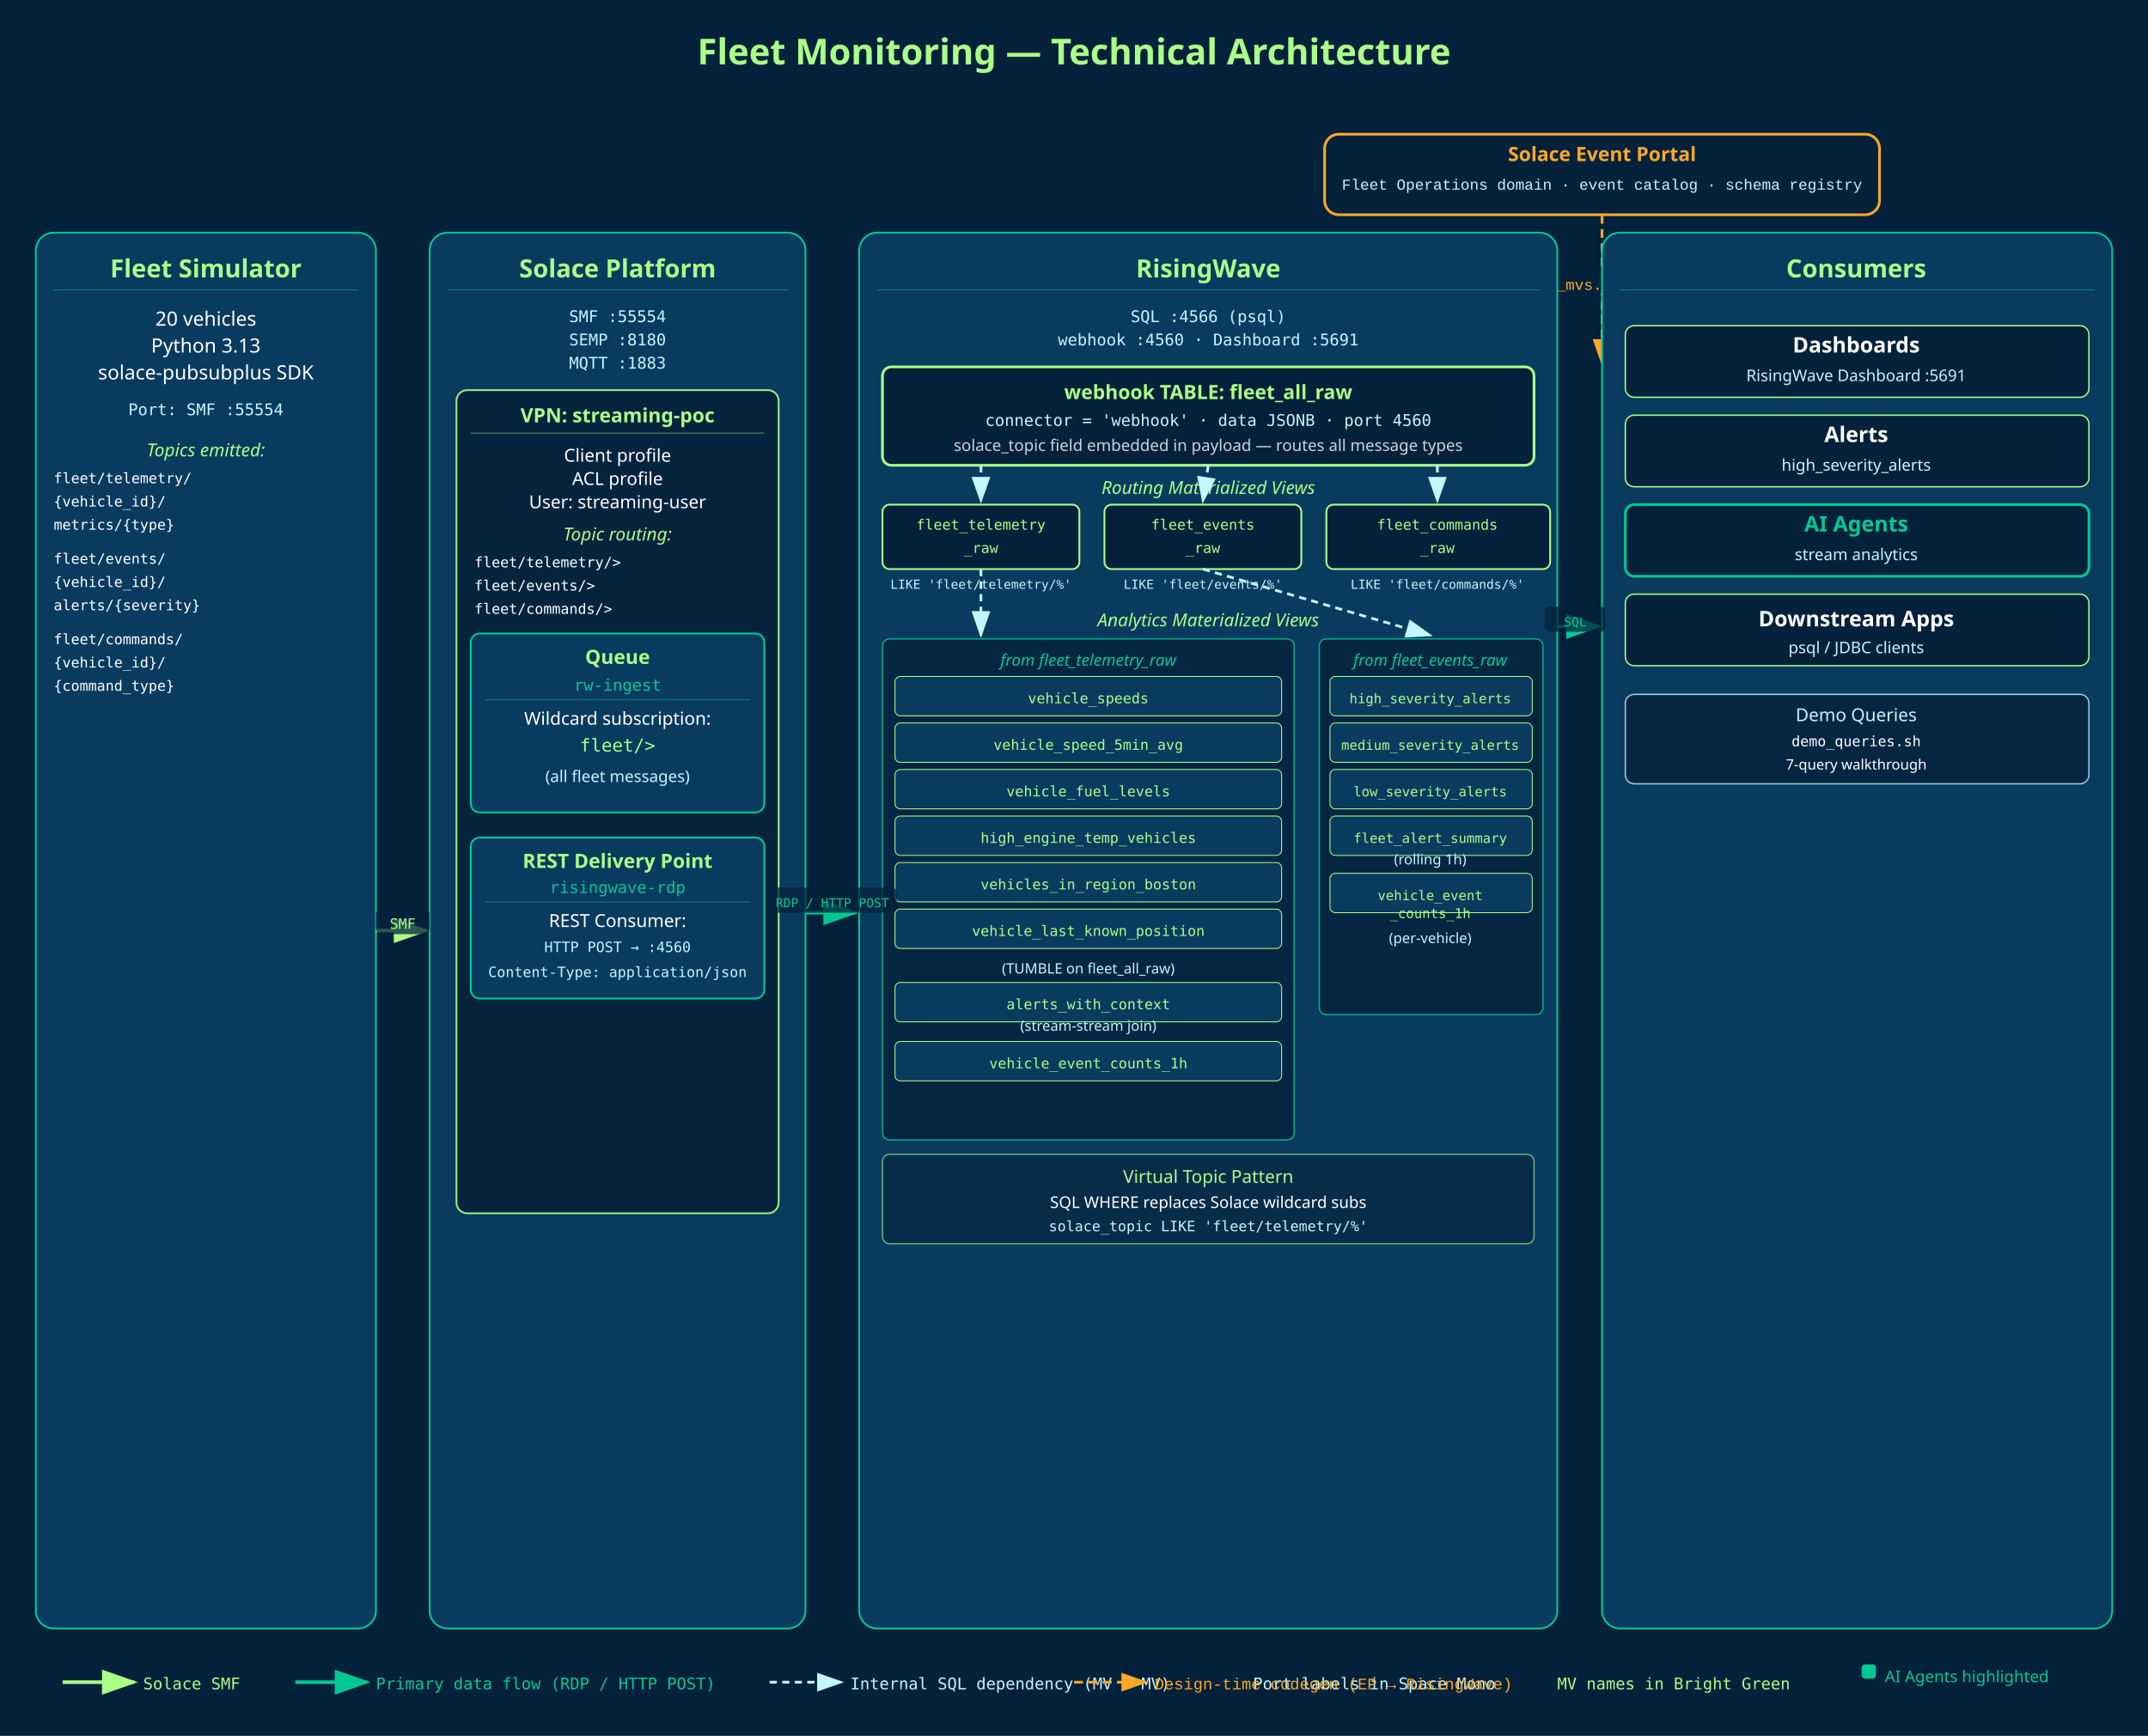
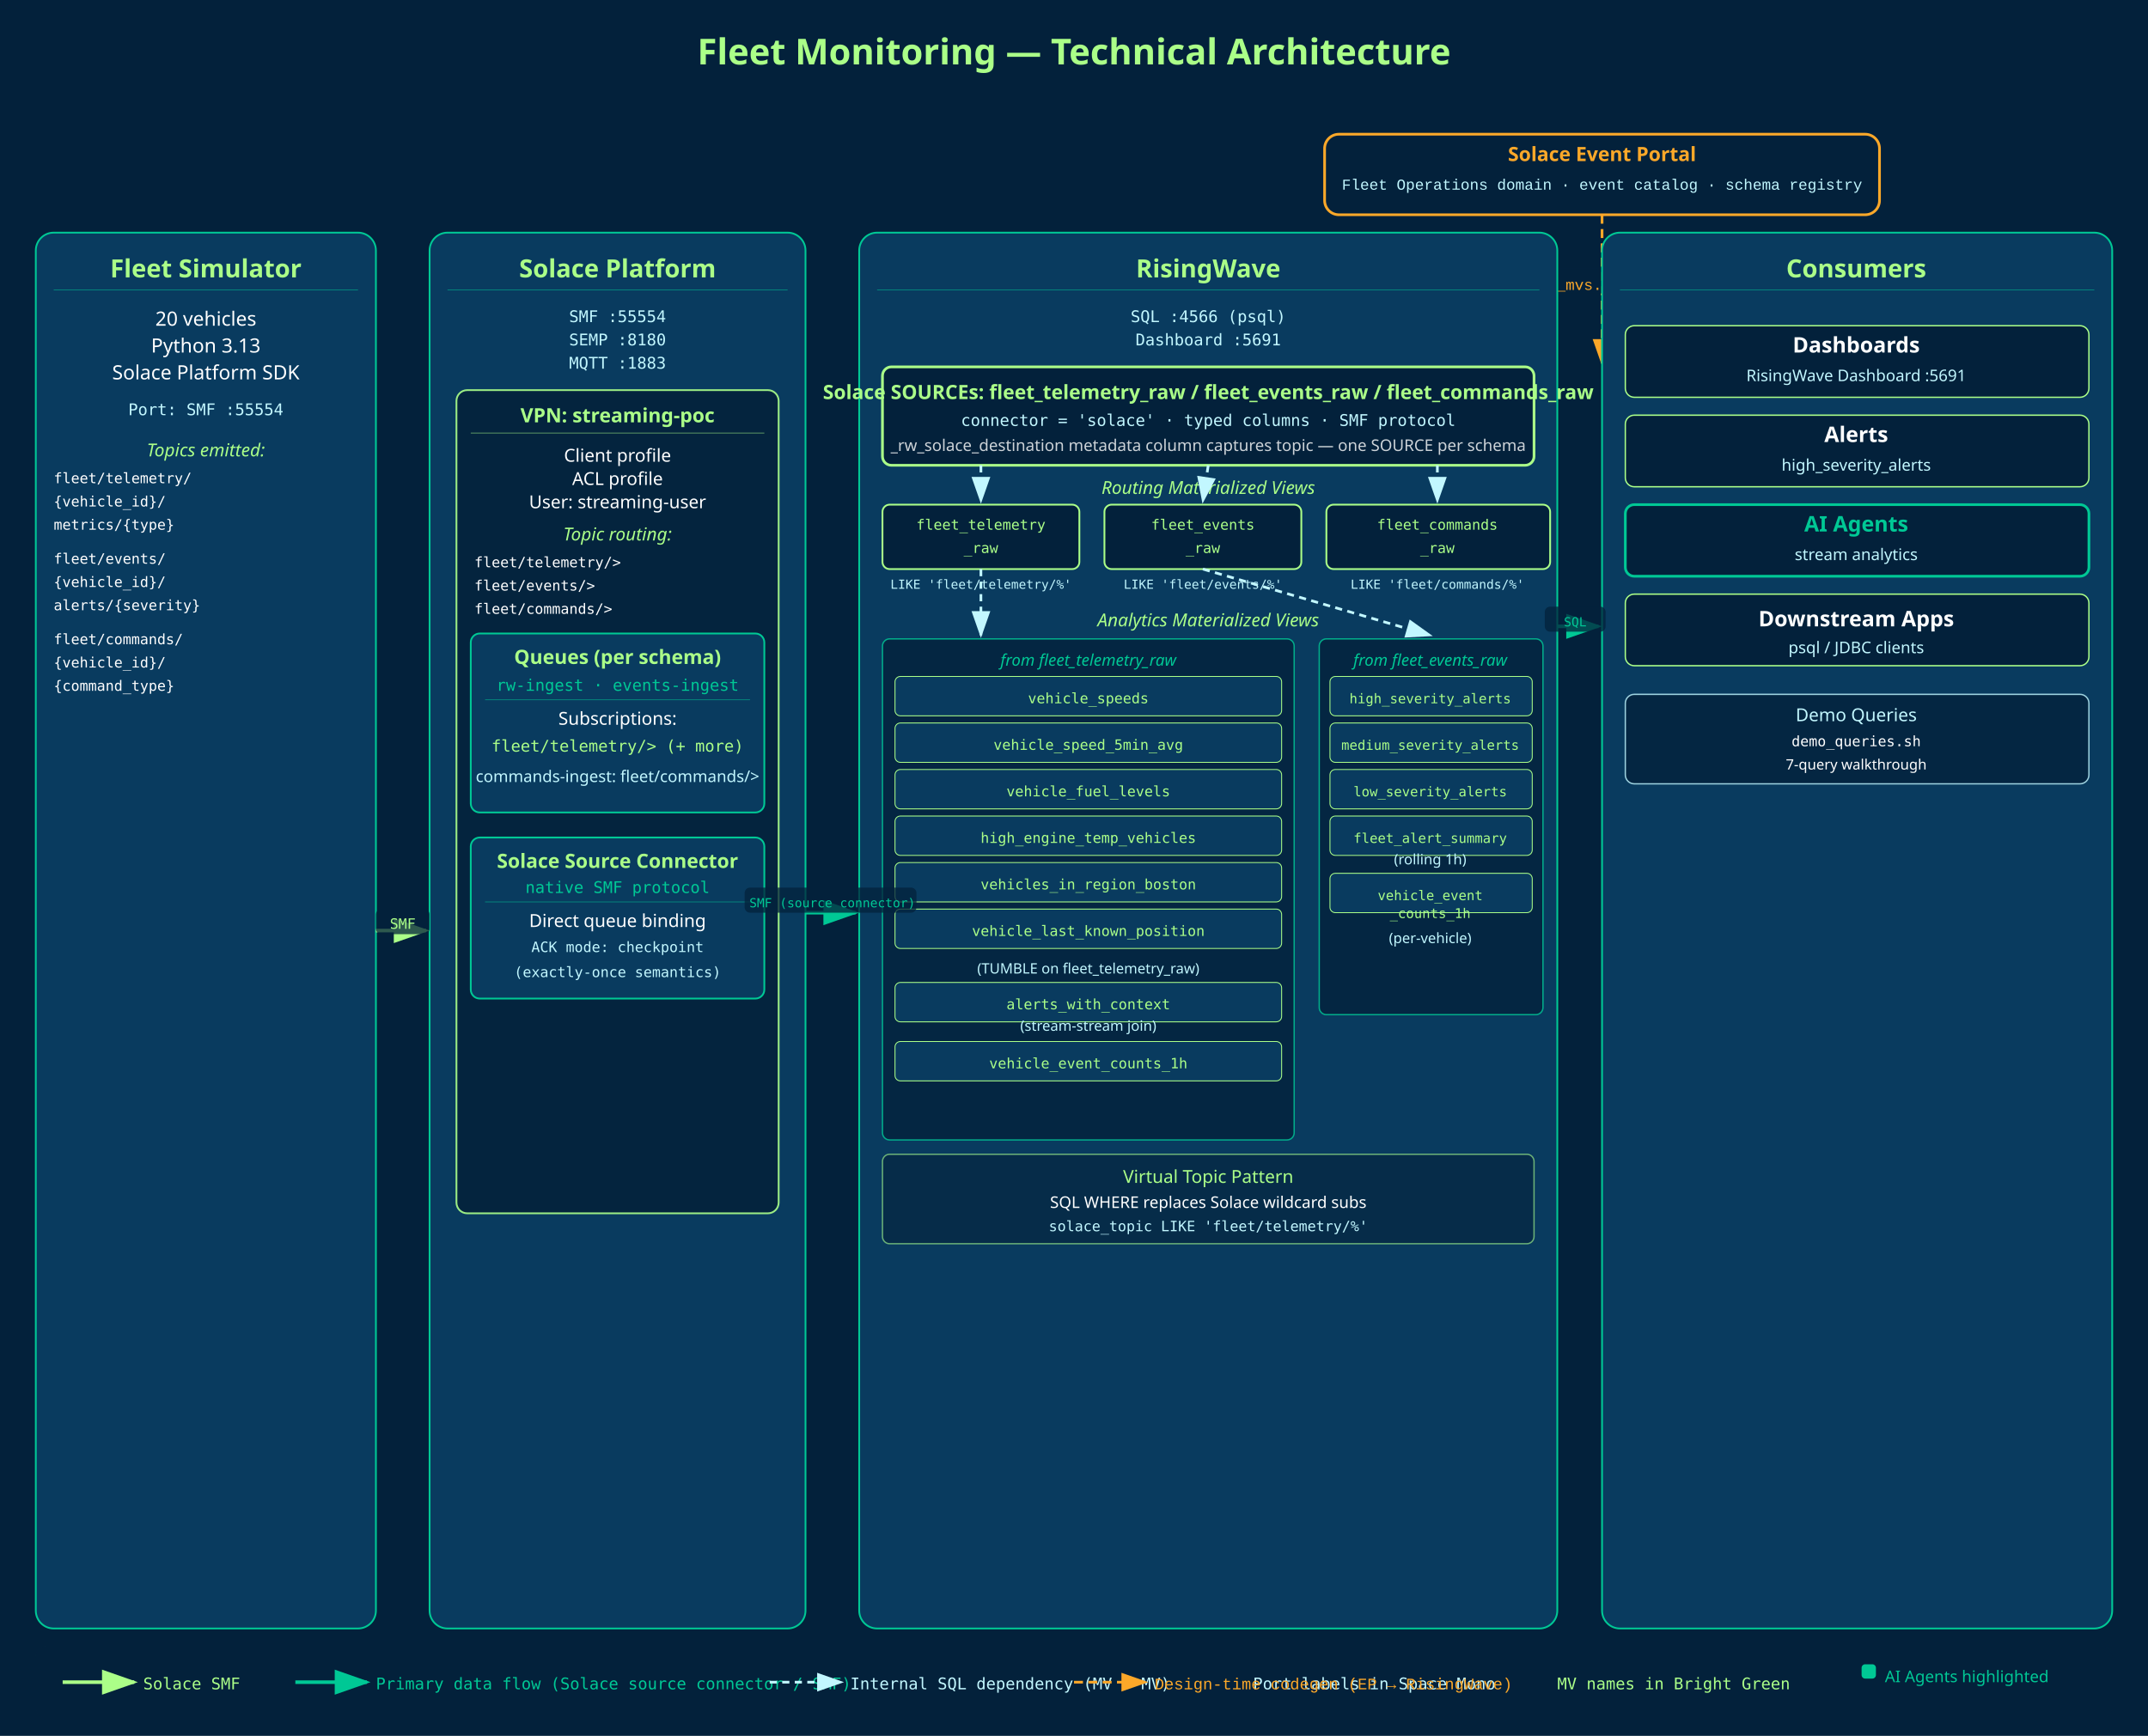
<svg xmlns="http://www.w3.org/2000/svg" width="1200" height="970" viewBox="0 0 1200 970">
  <defs>
    <marker id="arrow-green" markerWidth="10" markerHeight="7" refX="9" refY="3.5" orient="auto">
      <polygon points="0 0, 10 3.5, 0 7" fill="#00C895" />
    </marker>
    <marker id="arrow-bright-green" markerWidth="10" markerHeight="7" refX="9" refY="3.5" orient="auto">
      <polygon points="0 0, 10 3.5, 0 7" fill="#ABFF88" />
    </marker>
    <marker id="arrow-sky-blue" markerWidth="10" markerHeight="7" refX="9" refY="3.5" orient="auto">
      <polygon points="0 0, 10 3.5, 0 7" fill="#C2F7FF" />
    </marker>
    <marker id="arrow-orange" markerWidth="10" markerHeight="7" refX="9" refY="3.5" orient="auto">
      <polygon points="0 0, 10 3.5, 0 7" fill="#FCA829" />
    </marker>
  </defs>
  <rect width="1200" height="970" fill="#03213B" />
  <text x="600" y="36" font-family="'Figtree','Segoe UI',sans-serif" font-weight="bold" font-size="20" fill="#ABFF88" text-anchor="middle">Fleet Monitoring — Technical Architecture</text>
  <rect x="740" y="75" width="310" height="45" rx="8" fill="#03213B" stroke="#FCA829" stroke-width="1.5" />
  <text x="895" y="90" font-family="'Figtree','Segoe UI',sans-serif" font-weight="bold" font-size="11" fill="#FCA829" text-anchor="middle">Solace Event Portal</text>
  <text x="895" y="106" font-family="'Courier New','Space Mono',monospace" font-size="8.5" fill="#C2F7FF" text-anchor="middle">Fleet Operations domain · event catalog · schema registry</text>
  <line x1="895" y1="120" x2="895" y2="203" stroke="#FCA829" stroke-width="1.5" stroke-dasharray="5,3" marker-end="url(#arrow-orange)" />
  <rect x="827" y="150" width="136" height="14" rx="3" fill="#03213B" opacity="0.85" />
  <text x="895" y="162" font-family="'Courier New','Space Mono',monospace" font-size="8.5" fill="#FCA829" text-anchor="middle">generate_mvs.py → init.sql</text>
  <rect x="20" y="130" width="190" height="780" rx="10" fill="#093B5F" stroke="#00C895" stroke-width="1" />
  <text x="115" y="155" font-family="'Figtree','Segoe UI',sans-serif" font-weight="bold" font-size="14" fill="#ABFF88" text-anchor="middle">Fleet Simulator</text>
  <line x1="30" y1="162" x2="200" y2="162" stroke="#00C895" stroke-width="0.5" opacity="0.5" />
  <text x="115" y="182" font-family="'Figtree','Segoe UI',sans-serif" font-size="11" fill="#FFFFFF" text-anchor="middle">20 vehicles</text>
  <text x="115" y="197" font-family="'Figtree','Segoe UI',sans-serif" font-size="11" fill="#FFFFFF" text-anchor="middle">Python 3.13</text>
-   <text x="115" y="212" font-family="'Figtree','Segoe UI',sans-serif" font-size="11" fill="#FFFFFF" text-anchor="middle">solace-pubsubplus SDK</text>
+   <text x="115" y="212" font-family="'Figtree','Segoe UI',sans-serif" font-size="11" fill="#FFFFFF" text-anchor="middle">Solace Platform SDK</text>
  <text x="115" y="232" font-family="'Space Mono','Cascadia Mono',monospace" font-size="9" fill="#C2F7FF" text-anchor="middle">Port: SMF :55554</text>
  <text x="115" y="255" font-family="'Figtree','Segoe UI',sans-serif" font-size="10" fill="#ABFF88" text-anchor="middle" font-style="italic">Topics emitted:</text>
  <text x="30" y="270" font-family="'Space Mono','Cascadia Mono',monospace" font-size="8" fill="#FFFFFF">fleet/telemetry/</text>
  <text x="30" y="283" font-family="'Space Mono','Cascadia Mono',monospace" font-size="8" fill="#FFFFFF">  {vehicle_id}/</text>
  <text x="30" y="296" font-family="'Space Mono','Cascadia Mono',monospace" font-size="8" fill="#FFFFFF">  metrics/{type}</text>
  <text x="30" y="315" font-family="'Space Mono','Cascadia Mono',monospace" font-size="8" fill="#FFFFFF">fleet/events/</text>
  <text x="30" y="328" font-family="'Space Mono','Cascadia Mono',monospace" font-size="8" fill="#FFFFFF">  {vehicle_id}/</text>
  <text x="30" y="341" font-family="'Space Mono','Cascadia Mono',monospace" font-size="8" fill="#FFFFFF">  alerts/{severity}</text>
  <text x="30" y="360" font-family="'Space Mono','Cascadia Mono',monospace" font-size="8" fill="#FFFFFF">fleet/commands/</text>
  <text x="30" y="373" font-family="'Space Mono','Cascadia Mono',monospace" font-size="8" fill="#FFFFFF">  {vehicle_id}/</text>
  <text x="30" y="386" font-family="'Space Mono','Cascadia Mono',monospace" font-size="8" fill="#FFFFFF">  {command_type}</text>
  <rect x="240" y="130" width="210" height="780" rx="10" fill="#093B5F" stroke="#00C895" stroke-width="1" />
  <text x="345" y="155" font-family="'Figtree','Segoe UI',sans-serif" font-weight="bold" font-size="14" fill="#ABFF88" text-anchor="middle">Solace Platform</text>
  <line x1="250" y1="162" x2="440" y2="162" stroke="#00C895" stroke-width="0.5" opacity="0.5" />
  <text x="345" y="180" font-family="'Space Mono','Cascadia Mono',monospace" font-size="9" fill="#C2F7FF" text-anchor="middle">SMF :55554</text>
  <text x="345" y="193" font-family="'Space Mono','Cascadia Mono',monospace" font-size="9" fill="#C2F7FF" text-anchor="middle">SEMP :8180</text>
  <text x="345" y="206" font-family="'Space Mono','Cascadia Mono',monospace" font-size="9" fill="#C2F7FF" text-anchor="middle">MQTT :1883</text>
  <rect x="255" y="218" width="180" height="460" rx="6" fill="#03213B" stroke="#ABFF88" stroke-width="1" opacity="0.9" />
  <text x="345" y="236" font-family="'Figtree','Segoe UI',sans-serif" font-weight="bold" font-size="11" fill="#ABFF88" text-anchor="middle">VPN: streaming-poc</text>
  <line x1="263" y1="242" x2="427" y2="242" stroke="#ABFF88" stroke-width="0.5" opacity="0.5" />
  <text x="345" y="258" font-family="'Figtree','Segoe UI',sans-serif" font-size="10" fill="#FFFFFF" text-anchor="middle">Client profile</text>
  <text x="345" y="271" font-family="'Figtree','Segoe UI',sans-serif" font-size="10" fill="#FFFFFF" text-anchor="middle">ACL profile</text>
  <text x="345" y="284" font-family="'Figtree','Segoe UI',sans-serif" font-size="10" fill="#FFFFFF" text-anchor="middle">User: streaming-user</text>
  <text x="345" y="302" font-family="'Figtree','Segoe UI',sans-serif" font-size="10" fill="#ABFF88" text-anchor="middle" font-style="italic">Topic routing:</text>
  <text x="265" y="317" font-family="'Space Mono','Cascadia Mono',monospace" font-size="8" fill="#FFFFFF">fleet/telemetry/&gt;</text>
  <text x="265" y="330" font-family="'Space Mono','Cascadia Mono',monospace" font-size="8" fill="#FFFFFF">fleet/events/&gt;</text>
  <text x="265" y="343" font-family="'Space Mono','Cascadia Mono',monospace" font-size="8" fill="#FFFFFF">fleet/commands/&gt;</text>
  <rect x="263" y="354" width="164" height="100" rx="5" fill="#093B5F" stroke="#00C895" stroke-width="1" />
-   <text x="345" y="371" font-family="'Figtree','Segoe UI',sans-serif" font-weight="bold" font-size="11" fill="#ABFF88" text-anchor="middle">Queue</text>
-   <text x="345" y="386" font-family="'Space Mono','Cascadia Mono',monospace" font-size="9" fill="#00C895" text-anchor="middle">rw-ingest</text>
+   <text x="345" y="371" font-family="'Figtree','Segoe UI',sans-serif" font-weight="bold" font-size="11" fill="#ABFF88" text-anchor="middle">Queues (per schema)</text>
+   <text x="345" y="386" font-family="'Space Mono','Cascadia Mono',monospace" font-size="9" fill="#00C895" text-anchor="middle">rw-ingest · events-ingest</text>
  <line x1="271" y1="391" x2="419" y2="391" stroke="#00C895" stroke-width="0.5" opacity="0.5" />
-   <text x="345" y="405" font-family="'Figtree','Segoe UI',sans-serif" font-size="10" fill="#FFFFFF" text-anchor="middle">Wildcard subscription:</text>
-   <text x="345" y="420" font-family="'Space Mono','Cascadia Mono',monospace" font-size="10" fill="#ABFF88" text-anchor="middle">fleet/&gt;</text>
-   <text x="345" y="437" font-family="'Figtree','Segoe UI',sans-serif" font-size="9" fill="#C2F7FF" text-anchor="middle">(all fleet messages)</text>
+   <text x="345" y="405" font-family="'Figtree','Segoe UI',sans-serif" font-size="10" fill="#FFFFFF" text-anchor="middle">Subscriptions:</text>
+   <text x="345" y="420" font-family="'Space Mono','Cascadia Mono',monospace" font-size="9" fill="#ABFF88" text-anchor="middle">fleet/telemetry/&gt; (+ more)</text>
+   <text x="345" y="437" font-family="'Figtree','Segoe UI',sans-serif" font-size="9" fill="#C2F7FF" text-anchor="middle">commands-ingest: fleet/commands/&gt;</text>
  <rect x="263" y="468" width="164" height="90" rx="5" fill="#093B5F" stroke="#00C895" stroke-width="1" />
-   <text x="345" y="485" font-family="'Figtree','Segoe UI',sans-serif" font-weight="bold" font-size="11" fill="#ABFF88" text-anchor="middle">REST Delivery Point</text>
-   <text x="345" y="499" font-family="'Space Mono','Cascadia Mono',monospace" font-size="9" fill="#00C895" text-anchor="middle">risingwave-rdp</text>
+   <text x="345" y="485" font-family="'Figtree','Segoe UI',sans-serif" font-weight="bold" font-size="11" fill="#ABFF88" text-anchor="middle">Solace Source Connector</text>
+   <text x="345" y="499" font-family="'Space Mono','Cascadia Mono',monospace" font-size="9" fill="#00C895" text-anchor="middle">native SMF protocol</text>
  <line x1="271" y1="504" x2="419" y2="504" stroke="#00C895" stroke-width="0.5" opacity="0.5" />
-   <text x="345" y="518" font-family="'Figtree','Segoe UI',sans-serif" font-size="10" fill="#FFFFFF" text-anchor="middle">REST Consumer:</text>
-   <text x="345" y="532" font-family="'Space Mono','Cascadia Mono',monospace" font-size="8" fill="#C2F7FF" text-anchor="middle">HTTP POST → :4560</text>
-   <text x="345" y="546" font-family="'Space Mono','Cascadia Mono',monospace" font-size="8" fill="#C2F7FF" text-anchor="middle">Content-Type: application/json</text>
+   <text x="345" y="518" font-family="'Figtree','Segoe UI',sans-serif" font-size="10" fill="#FFFFFF" text-anchor="middle">Direct queue binding</text>
+   <text x="345" y="532" font-family="'Space Mono','Cascadia Mono',monospace" font-size="8" fill="#C2F7FF" text-anchor="middle">ACK mode: checkpoint</text>
+   <text x="345" y="546" font-family="'Space Mono','Cascadia Mono',monospace" font-size="8" fill="#C2F7FF" text-anchor="middle">(exactly-once semantics)</text>
  <rect x="480" y="130" width="390" height="780" rx="10" fill="#093B5F" stroke="#00C895" stroke-width="1" />
  <text x="675" y="155" font-family="'Figtree','Segoe UI',sans-serif" font-weight="bold" font-size="14" fill="#ABFF88" text-anchor="middle">RisingWave</text>
  <line x1="490" y1="162" x2="860" y2="162" stroke="#00C895" stroke-width="0.5" opacity="0.5" />
  <text x="675" y="180" font-family="'Space Mono','Cascadia Mono',monospace" font-size="9" fill="#C2F7FF" text-anchor="middle">SQL :4566 (psql)</text>
-   <text x="675" y="193" font-family="'Space Mono','Cascadia Mono',monospace" font-size="9" fill="#C2F7FF" text-anchor="middle">webhook :4560 · Dashboard :5691</text>
+   <text x="675" y="193" font-family="'Space Mono','Cascadia Mono',monospace" font-size="9" fill="#C2F7FF" text-anchor="middle">Dashboard :5691</text>
  <rect x="493" y="205" width="364" height="55" rx="5" fill="#03213B" stroke="#ABFF88" stroke-width="1.5" />
-   <text x="675" y="223" font-family="'Figtree','Segoe UI',sans-serif" font-weight="bold" font-size="11" fill="#ABFF88" text-anchor="middle">webhook TABLE: fleet_all_raw</text>
-   <text x="675" y="238" font-family="'Space Mono','Cascadia Mono',monospace" font-size="9" fill="#C2F7FF" text-anchor="middle">connector = 'webhook' · data JSONB · port 4560</text>
-   <text x="675" y="252" font-family="'Figtree','Segoe UI',sans-serif" font-size="9" fill="#FFFFFF" text-anchor="middle" opacity="0.8">solace_topic field embedded in payload — routes all message types</text>
+   <text x="675" y="223" font-family="'Figtree','Segoe UI',sans-serif" font-weight="bold" font-size="11" fill="#ABFF88" text-anchor="middle">Solace SOURCEs: fleet_telemetry_raw / fleet_events_raw / fleet_commands_raw</text>
+   <text x="675" y="238" font-family="'Space Mono','Cascadia Mono',monospace" font-size="9" fill="#C2F7FF" text-anchor="middle">connector = 'solace' · typed columns · SMF protocol</text>
+   <text x="675" y="252" font-family="'Figtree','Segoe UI',sans-serif" font-size="9" fill="#FFFFFF" text-anchor="middle" opacity="0.8">_rw_solace_destination metadata column captures topic — one SOURCE per schema</text>
  <text x="675" y="276" font-family="'Figtree','Segoe UI',sans-serif" font-size="10" fill="#ABFF88" text-anchor="middle" font-style="italic">Routing Materialized Views</text>
  <rect x="493" y="282" width="110" height="36" rx="4" fill="#03213B" stroke="#ABFF88" stroke-width="1" />
  <text x="548" y="296" font-family="'Space Mono','Cascadia Mono',monospace" font-size="8" fill="#ABFF88" text-anchor="middle">fleet_telemetry</text>
  <text x="548" y="309" font-family="'Space Mono','Cascadia Mono',monospace" font-size="8" fill="#ABFF88" text-anchor="middle">_raw</text>
  <rect x="617" y="282" width="110" height="36" rx="4" fill="#03213B" stroke="#ABFF88" stroke-width="1" />
  <text x="672" y="296" font-family="'Space Mono','Cascadia Mono',monospace" font-size="8" fill="#ABFF88" text-anchor="middle">fleet_events</text>
  <text x="672" y="309" font-family="'Space Mono','Cascadia Mono',monospace" font-size="8" fill="#ABFF88" text-anchor="middle">_raw</text>
  <rect x="741" y="282" width="125" height="36" rx="4" fill="#03213B" stroke="#ABFF88" stroke-width="1" />
  <text x="803" y="296" font-family="'Space Mono','Cascadia Mono',monospace" font-size="8" fill="#ABFF88" text-anchor="middle">fleet_commands</text>
  <text x="803" y="309" font-family="'Space Mono','Cascadia Mono',monospace" font-size="8" fill="#ABFF88" text-anchor="middle">_raw</text>
  <text x="548" y="329" font-family="'Space Mono','Cascadia Mono',monospace" font-size="7" fill="#C2F7FF" text-anchor="middle">LIKE 'fleet/telemetry/%'</text>
  <text x="672" y="329" font-family="'Space Mono','Cascadia Mono',monospace" font-size="7" fill="#C2F7FF" text-anchor="middle">LIKE 'fleet/events/%'</text>
  <text x="803" y="329" font-family="'Space Mono','Cascadia Mono',monospace" font-size="7" fill="#C2F7FF" text-anchor="middle">LIKE 'fleet/commands/%'</text>
  <text x="675" y="350" font-family="'Figtree','Segoe UI',sans-serif" font-size="10" fill="#ABFF88" text-anchor="middle" font-style="italic">Analytics Materialized Views</text>
  <rect x="493" y="357" width="230" height="280" rx="4" fill="#03213B" stroke="#00C895" stroke-width="0.75" opacity="0.8" />
  <text x="608" y="372" font-family="'Figtree','Segoe UI',sans-serif" font-size="9" fill="#00C895" text-anchor="middle" font-style="italic">from fleet_telemetry_raw</text>
  <rect x="500" y="378" width="216" height="22" rx="3" fill="#093B5F" stroke="#ABFF88" stroke-width="0.5" />
  <text x="608" y="393" font-family="'Space Mono','Cascadia Mono',monospace" font-size="8" fill="#ABFF88" text-anchor="middle">vehicle_speeds</text>
  <rect x="500" y="404" width="216" height="22" rx="3" fill="#093B5F" stroke="#ABFF88" stroke-width="0.5" />
  <text x="608" y="419" font-family="'Space Mono','Cascadia Mono',monospace" font-size="8" fill="#ABFF88" text-anchor="middle">vehicle_speed_5min_avg</text>
  <rect x="500" y="430" width="216" height="22" rx="3" fill="#093B5F" stroke="#ABFF88" stroke-width="0.5" />
  <text x="608" y="445" font-family="'Space Mono','Cascadia Mono',monospace" font-size="8" fill="#ABFF88" text-anchor="middle">vehicle_fuel_levels</text>
  <rect x="500" y="456" width="216" height="22" rx="3" fill="#093B5F" stroke="#ABFF88" stroke-width="0.5" />
  <text x="608" y="471" font-family="'Space Mono','Cascadia Mono',monospace" font-size="8" fill="#ABFF88" text-anchor="middle">high_engine_temp_vehicles</text>
  <rect x="500" y="482" width="216" height="22" rx="3" fill="#093B5F" stroke="#ABFF88" stroke-width="0.5" />
  <text x="608" y="497" font-family="'Space Mono','Cascadia Mono',monospace" font-size="8" fill="#ABFF88" text-anchor="middle">vehicles_in_region_boston</text>
  <rect x="500" y="508" width="216" height="22" rx="3" fill="#093B5F" stroke="#ABFF88" stroke-width="0.5" />
  <text x="608" y="523" font-family="'Space Mono','Cascadia Mono',monospace" font-size="8" fill="#ABFF88" text-anchor="middle">vehicle_last_known_position</text>
-   <text x="608" y="544" font-family="'Figtree','Segoe UI',sans-serif" font-size="8" fill="#C2F7FF" text-anchor="middle">(TUMBLE on fleet_all_raw)</text>
+   <text x="608" y="544" font-family="'Figtree','Segoe UI',sans-serif" font-size="8" fill="#C2F7FF" text-anchor="middle">(TUMBLE on fleet_telemetry_raw)</text>
  <rect x="500" y="549" width="216" height="22" rx="3" fill="#093B5F" stroke="#ABFF88" stroke-width="0.5" />
  <text x="608" y="564" font-family="'Space Mono','Cascadia Mono',monospace" font-size="8" fill="#ABFF88" text-anchor="middle">alerts_with_context</text>
  <text x="608" y="576" font-family="'Figtree','Segoe UI',sans-serif" font-size="8" fill="#C2F7FF" text-anchor="middle">(stream-stream join)</text>
  <rect x="500" y="582" width="216" height="22" rx="3" fill="#093B5F" stroke="#ABFF88" stroke-width="0.5" />
  <text x="608" y="597" font-family="'Space Mono','Cascadia Mono',monospace" font-size="8" fill="#ABFF88" text-anchor="middle">vehicle_event_counts_1h</text>
  <rect x="737" y="357" width="125" height="210" rx="4" fill="#03213B" stroke="#00C895" stroke-width="0.75" opacity="0.8" />
  <text x="799" y="372" font-family="'Figtree','Segoe UI',sans-serif" font-size="9" fill="#00C895" text-anchor="middle" font-style="italic">from fleet_events_raw</text>
  <rect x="743" y="378" width="113" height="22" rx="3" fill="#093B5F" stroke="#ABFF88" stroke-width="0.5" />
  <text x="799" y="393" font-family="'Space Mono','Cascadia Mono',monospace" font-size="7.5" fill="#ABFF88" text-anchor="middle">high_severity_alerts</text>
  <rect x="743" y="404" width="113" height="22" rx="3" fill="#093B5F" stroke="#ABFF88" stroke-width="0.5" />
  <text x="799" y="419" font-family="'Space Mono','Cascadia Mono',monospace" font-size="7.5" fill="#ABFF88" text-anchor="middle">medium_severity_alerts</text>
  <rect x="743" y="430" width="113" height="22" rx="3" fill="#093B5F" stroke="#ABFF88" stroke-width="0.5" />
  <text x="799" y="445" font-family="'Space Mono','Cascadia Mono',monospace" font-size="7.5" fill="#ABFF88" text-anchor="middle">low_severity_alerts</text>
  <rect x="743" y="456" width="113" height="22" rx="3" fill="#093B5F" stroke="#ABFF88" stroke-width="0.5" />
  <text x="799" y="471" font-family="'Space Mono','Cascadia Mono',monospace" font-size="7.5" fill="#ABFF88" text-anchor="middle">fleet_alert_summary</text>
  <text x="799" y="483" font-family="'Figtree','Segoe UI',sans-serif" font-size="8" fill="#C2F7FF" text-anchor="middle">(rolling 1h)</text>
  <rect x="743" y="488" width="113" height="22" rx="3" fill="#093B5F" stroke="#ABFF88" stroke-width="0.5" />
  <text x="799" y="503" font-family="'Space Mono','Cascadia Mono',monospace" font-size="7.5" fill="#ABFF88" text-anchor="middle">vehicle_event</text>
  <text x="799" y="513" font-family="'Space Mono','Cascadia Mono',monospace" font-size="7.5" fill="#ABFF88" text-anchor="middle">_counts_1h</text>
  <text x="799" y="527" font-family="'Figtree','Segoe UI',sans-serif" font-size="8" fill="#C2F7FF" text-anchor="middle">(per-vehicle)</text>
  <rect x="493" y="645" width="364" height="50" rx="4" fill="#03213B" stroke="#ABFF88" stroke-width="0.75" opacity="0.6" />
  <text x="675" y="661" font-family="'Figtree','Segoe UI',sans-serif" font-size="10" fill="#ABFF88" text-anchor="middle">Virtual Topic Pattern</text>
  <text x="675" y="675" font-family="'Figtree','Segoe UI',sans-serif" font-size="9" fill="#FFFFFF" text-anchor="middle">SQL WHERE replaces Solace wildcard subs</text>
  <text x="675" y="688" font-family="'Space Mono','Cascadia Mono',monospace" font-size="8" fill="#C2F7FF" text-anchor="middle">solace_topic LIKE 'fleet/telemetry/%'</text>
  <rect x="895" y="130" width="285" height="780" rx="10" fill="#093B5F" stroke="#00C895" stroke-width="1" />
  <text x="1037" y="155" font-family="'Figtree','Segoe UI',sans-serif" font-weight="bold" font-size="14" fill="#ABFF88" text-anchor="middle">Consumers</text>
  <line x1="905" y1="162" x2="1170" y2="162" stroke="#00C895" stroke-width="0.5" opacity="0.5" />
  <rect x="908" y="182" width="259" height="40" rx="5" fill="#03213B" stroke="#ABFF88" stroke-width="0.75" />
  <text x="1037" y="197" font-family="'Figtree','Segoe UI',sans-serif" font-weight="bold" font-size="12" fill="#FFFFFF" text-anchor="middle">Dashboards</text>
  <text x="1037" y="213" font-family="'Figtree','Segoe UI',sans-serif" font-size="9" fill="#C2F7FF" text-anchor="middle">RisingWave Dashboard :5691</text>
  <rect x="908" y="232" width="259" height="40" rx="5" fill="#03213B" stroke="#ABFF88" stroke-width="0.75" />
  <text x="1037" y="247" font-family="'Figtree','Segoe UI',sans-serif" font-weight="bold" font-size="12" fill="#FFFFFF" text-anchor="middle">Alerts</text>
  <text x="1037" y="263" font-family="'Figtree','Segoe UI',sans-serif" font-size="9" fill="#C2F7FF" text-anchor="middle">high_severity_alerts</text>
  <rect x="908" y="282" width="259" height="40" rx="5" fill="#03213B" stroke="#00C895" stroke-width="1.5" />
  <text x="1037" y="297" font-family="'Figtree','Segoe UI',sans-serif" font-weight="bold" font-size="12" fill="#00C895" text-anchor="middle">AI Agents</text>
  <text x="1037" y="313" font-family="'Figtree','Segoe UI',sans-serif" font-size="9" fill="#C2F7FF" text-anchor="middle">stream analytics</text>
  <rect x="908" y="332" width="259" height="40" rx="5" fill="#03213B" stroke="#ABFF88" stroke-width="0.75" />
  <text x="1037" y="350" font-family="'Figtree','Segoe UI',sans-serif" font-weight="bold" font-size="12" fill="#FFFFFF" text-anchor="middle">Downstream Apps</text>
  <text x="1037" y="365" font-family="'Figtree','Segoe UI',sans-serif" font-size="9" fill="#C2F7FF" text-anchor="middle">psql / JDBC clients</text>
  <rect x="908" y="388" width="259" height="50" rx="5" fill="#03213B" stroke="#C2F7FF" stroke-width="0.75" opacity="0.8" />
  <text x="1037" y="403" font-family="'Figtree','Segoe UI',sans-serif" font-size="10" fill="#C2F7FF" text-anchor="middle">Demo Queries</text>
  <text x="1037" y="417" font-family="'Space Mono','Cascadia Mono',monospace" font-size="8" fill="#FFFFFF" text-anchor="middle">demo_queries.sh</text>
  <text x="1037" y="430" font-family="'Figtree','Segoe UI',sans-serif" font-size="8" fill="#FFFFFF" text-anchor="middle">7-query walkthrough</text>
  <line x1="210" y1="520" x2="238" y2="520" stroke="#ABFF88" stroke-width="2" marker-end="url(#arrow-bright-green)" />
  <rect x="210" y="508" width="30" height="14" rx="3" fill="#03213B" opacity="0.75" />
  <text x="225" y="519" font-family="'Space Mono','Cascadia Mono',monospace" font-size="8" fill="#ABFF88" text-anchor="middle">SMF</text>
  <line x1="450" y1="510" x2="478" y2="510" stroke="#00C895" stroke-width="2" marker-end="url(#arrow-green)" />
-   <rect x="429" y="496" width="72" height="14" rx="3" fill="#03213B" opacity="0.75" />
-   <text x="465" y="507" font-family="'Space Mono','Cascadia Mono',monospace" font-size="7" fill="#00C895" text-anchor="middle">RDP / HTTP POST</text>
+   <rect x="416" y="496" width="96" height="14" rx="3" fill="#03213B" opacity="0.75" />
+   <text x="465" y="507" font-family="'Space Mono','Cascadia Mono',monospace" font-size="7" fill="#00C895" text-anchor="middle">SMF (source connector)</text>
  <line x1="870" y1="350" x2="893" y2="350" stroke="#00C895" stroke-width="2" marker-end="url(#arrow-green)" />
  <rect x="863" y="339" width="34" height="14" rx="3" fill="#03213B" opacity="0.75" />
  <text x="880" y="350" font-family="'Space Mono','Cascadia Mono',monospace" font-size="7" fill="#00C895" text-anchor="middle">SQL</text>
  <line x1="548" y1="260" x2="548" y2="280" stroke="#C2F7FF" stroke-width="1.5" stroke-dasharray="4,3" marker-end="url(#arrow-sky-blue)" />
  <line x1="675" y1="260" x2="672" y2="280" stroke="#C2F7FF" stroke-width="1.5" stroke-dasharray="4,3" marker-end="url(#arrow-sky-blue)" />
  <line x1="803" y1="260" x2="803" y2="280" stroke="#C2F7FF" stroke-width="1.5" stroke-dasharray="4,3" marker-end="url(#arrow-sky-blue)" />
  <line x1="548" y1="318" x2="548" y2="355" stroke="#C2F7FF" stroke-width="1.5" stroke-dasharray="4,3" marker-end="url(#arrow-sky-blue)" />
  <line x1="672" y1="318" x2="799" y2="355" stroke="#C2F7FF" stroke-width="1.5" stroke-dasharray="4,3" marker-end="url(#arrow-sky-blue)" />
  <rect x="20" y="920" width="1160" height="40" rx="6" fill="#03213B" opacity="0.8" />
  <line x1="35" y1="940" x2="75" y2="940" stroke="#ABFF88" stroke-width="2" marker-end="url(#arrow-bright-green)" />
  <text x="80" y="944" font-family="'Space Mono','Cascadia Mono',monospace" font-size="9" fill="#ABFF88">Solace SMF</text>
  <line x1="165" y1="940" x2="205" y2="940" stroke="#00C895" stroke-width="2" marker-end="url(#arrow-green)" />
-   <text x="210" y="944" font-family="'Space Mono','Cascadia Mono',monospace" font-size="9" fill="#00C895">Primary data flow (RDP / HTTP POST)</text>
+   <text x="210" y="944" font-family="'Space Mono','Cascadia Mono',monospace" font-size="9" fill="#00C895">Primary data flow (Solace source connector / SMF)</text>
  <line x1="430" y1="940" x2="470" y2="940" stroke="#C2F7FF" stroke-width="1.5" stroke-dasharray="4,3" marker-end="url(#arrow-sky-blue)" />
  <text x="475" y="944" font-family="'Space Mono','Cascadia Mono',monospace" font-size="9" fill="#C2F7FF">Internal SQL dependency (MV → MV)</text>
  <text x="700" y="944" font-family="'Space Mono','Cascadia Mono',monospace" font-size="9" fill="#C2F7FF">Port labels in Space Mono</text>
  <text x="870" y="944" font-family="'Space Mono','Cascadia Mono',monospace" font-size="9" fill="#ABFF88">MV names in Bright Green</text>
  <rect x="1040" y="930" width="8" height="8" rx="2" fill="#00C895" />
  <text x="1053" y="940" font-family="'Figtree','Segoe UI',sans-serif" font-size="9" fill="#00C895">AI Agents highlighted</text>
  <line x1="600" y1="940" x2="640" y2="940" stroke="#FCA829" stroke-width="1.5" stroke-dasharray="5,3" marker-end="url(#arrow-orange)" />
  <text x="645" y="944" font-family="'Courier New','Space Mono',monospace" font-size="9" fill="#FCA829">Design-time codegen (EP → RisingWave)</text>
</svg>
